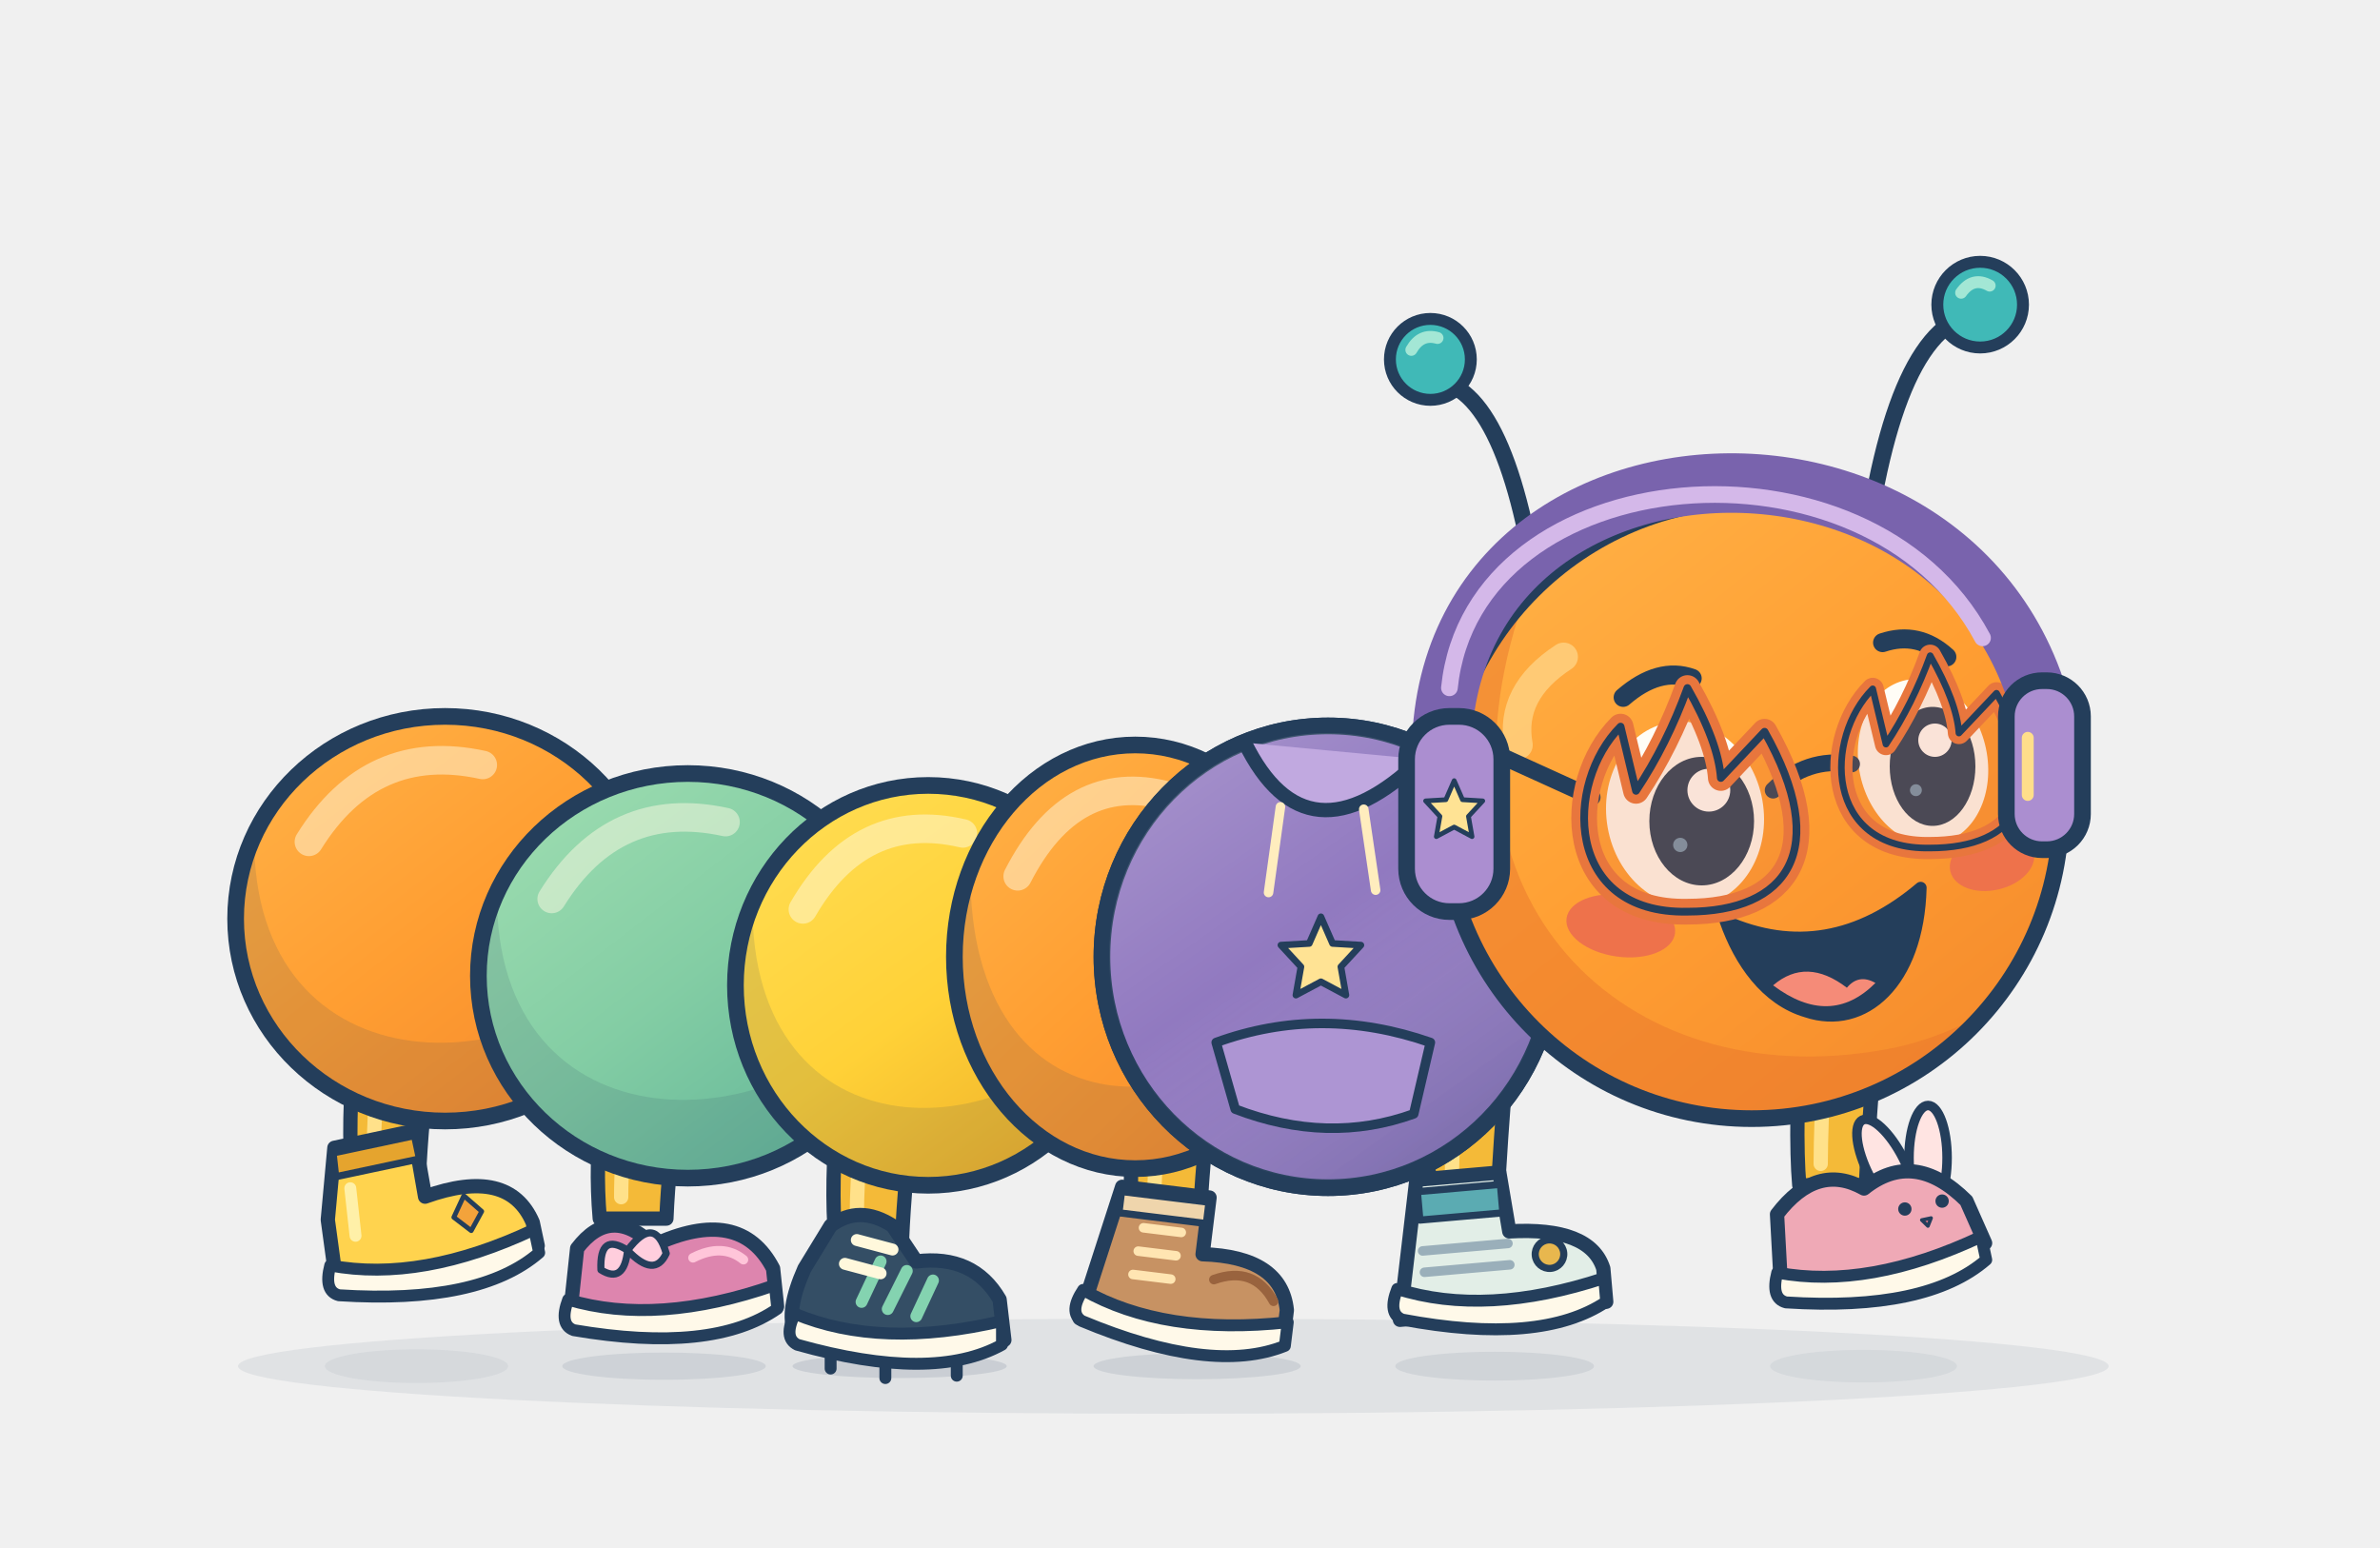
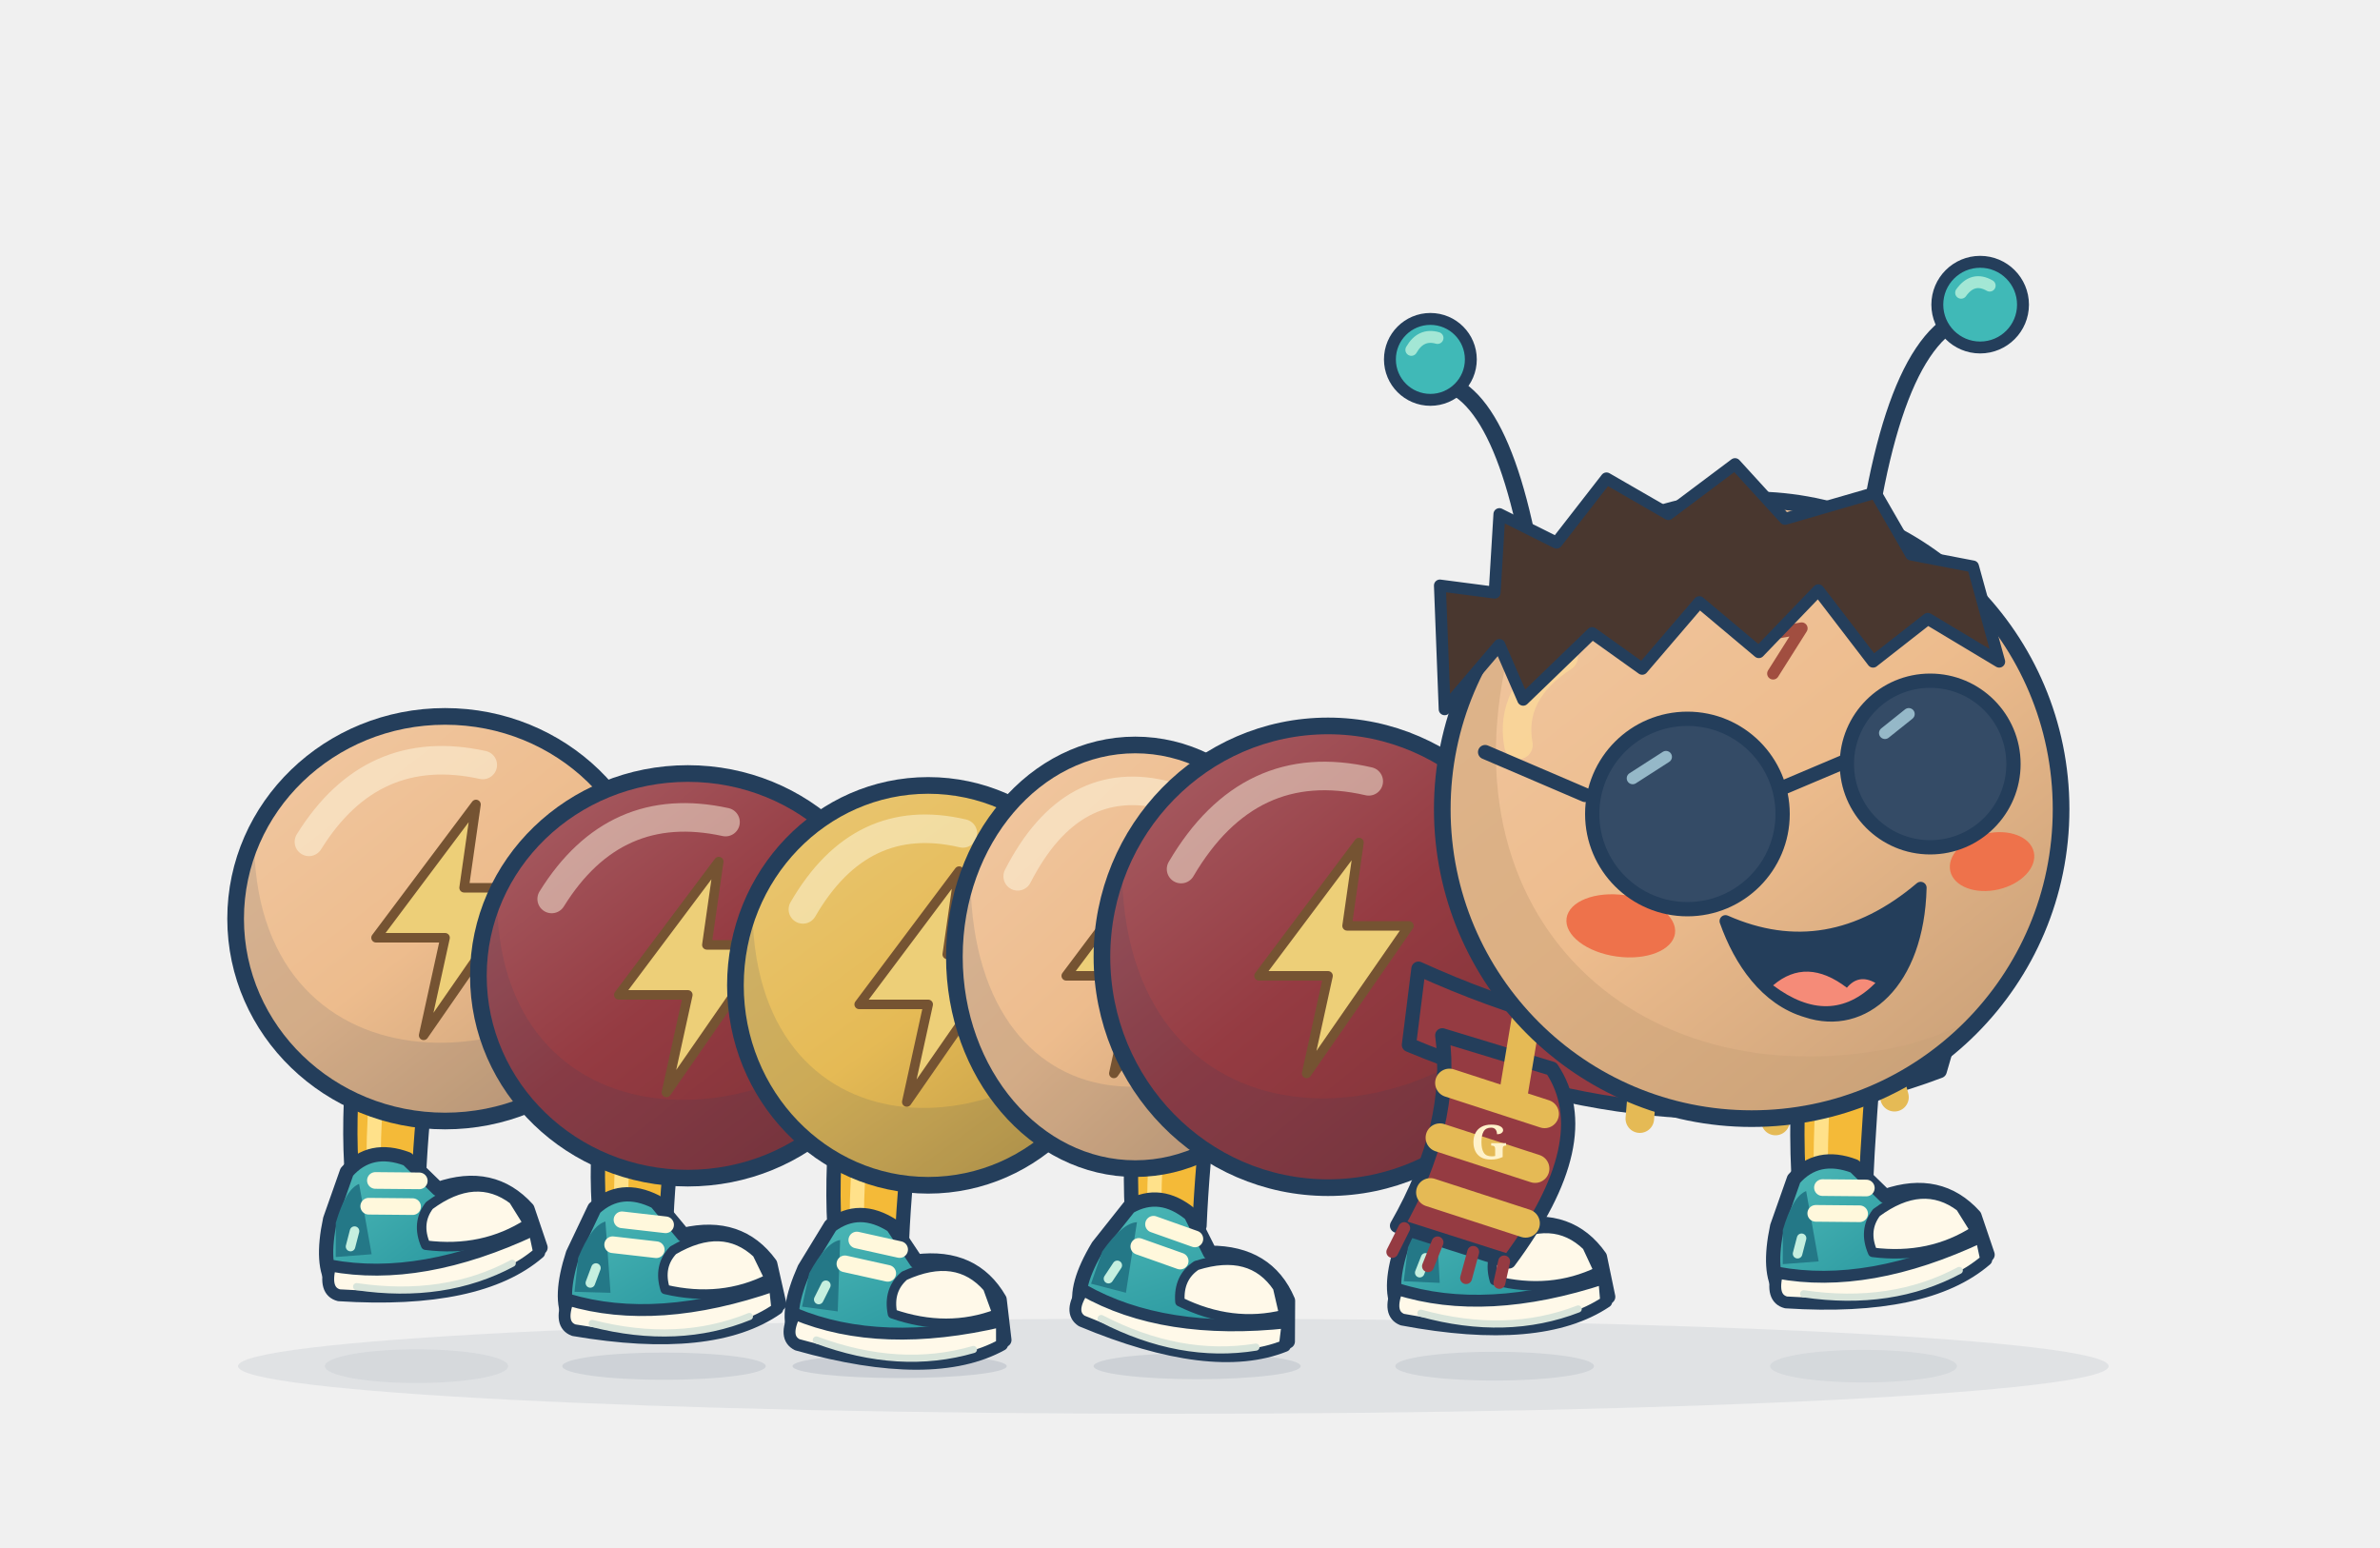
<svg xmlns="http://www.w3.org/2000/svg" width="1200" height="780" viewBox="0 0 1000 650" role="img" aria-labelledby="title desc">
  <defs>
    <linearGradient id="orange" x1="0" y1="0" x2=".8" y2="1">
-       <stop stop-color="#ffb449" />
-       <stop offset=".55" stop-color="#ff9e32" />
-       <stop offset="1" stop-color="#f58b2d" />
+       <stop stop-color="#f1c9a4" />
+       <stop offset=".55" stop-color="#edbc8d" />
+       <stop offset="1" stop-color="#c9a078" />
    </linearGradient>
    <linearGradient id="mint" x1="0" y1="0" x2=".8" y2="1">
-       <stop stop-color="#a1dfb2" />
-       <stop offset=".55" stop-color="#83cda4" />
-       <stop offset="1" stop-color="#64b699" />
+       <stop stop-color="#aa6268" />
+       <stop offset=".55" stop-color="#953b42" />
+       <stop offset="1" stop-color="#7f3238" />
    </linearGradient>
    <linearGradient id="yellow" x1="0" y1="0" x2=".7" y2="1">
-       <stop stop-color="#ffdf57" />
-       <stop offset=".6" stop-color="#ffd137" />
-       <stop offset="1" stop-color="#f0b32b" />
+       <stop stop-color="#eac877" />
+       <stop offset=".6" stop-color="#e5ba55" />
+       <stop offset="1" stop-color="#c39e48" />
    </linearGradient>
    <linearGradient id="shoe" x1="0" y1="0" x2=".7" y2="1">
      <stop stop-color="#4fbab8" />
      <stop offset="1" stop-color="#26949d" />
    </linearGradient>
    <linearGradient id="cap" x1="0" y1="0" x2="1" y2="1">
      <stop stop-color="#b4dc60" />
      <stop offset="1" stop-color="#85bb43" />
    </linearGradient>
    <clipPath id="face">
      <circle cx="736" cy="340" r="130" />
    </clipPath>
  </defs>
  <ellipse cx="493" cy="574" rx="393" ry="20" fill="#243e5b" opacity=".08" />
  <ellipse cx="175" cy="574" rx="38.5" ry="7.08" fill="#243e5b" opacity="0.055" />
  <ellipse cx="279" cy="574" rx="42.75" ry="5.72" fill="#243e5b" opacity="0.098" />
  <ellipse cx="378" cy="574" rx="45" ry="5" fill="#243e5b" opacity="0.12" />
  <ellipse cx="503" cy="574" rx="43.5" ry="5.48" fill="#243e5b" opacity="0.105" />
  <ellipse cx="628" cy="574" rx="41.75" ry="6.04" fill="#243e5b" opacity="0.087" />
  <ellipse cx="783" cy="574" rx="39.25" ry="6.84" fill="#243e5b" opacity="0.062" />
-   <g id="cape" />
  <g id="legs-and-sneakers">
    <g transform="translate(172 524)" stroke="#243e5b" stroke-linejoin="round" stroke-linecap="round">
      <path d="M-23 -84 L9 -84 Q5 -53 4 -29 L-24 -29 Q-26 -52 -23 -84Z" fill="#f4ba38" stroke-width="6" />
      <path d="M-13 -76 Q-15 -53 -15 -38" fill="none" stroke="#ffe18a" stroke-width="6" />
      <g transform="rotate(-12 -10 -32)">
-         <path d="M-29 -46 L5 -46 L4 -18 Q41 -23 46 2 L46 12 Q5 26 -40 10 L-38 -17Z" fill="#ffd34e" stroke-width="6" />
-         <path d="M-30 -44 L5 -44 L5 -34 L-31 -34Z" fill="#e5a42e" stroke-width="3" />
-         <path d="M-26 -28 l-2 20" stroke="#fff0a8" stroke-width="5" />
-         <path d="M-41 2 Q-5 17 46 5 L46 15 Q17 31 -40 15 Q-46 12 -41 2Z" fill="#fff9e9" stroke-width="5" />
-         <path d="M14 -7 l6 -8 6 8 -6 7Z" fill="#f3a33b" stroke-width="2" />
+         <path d="M-26 -35 Q-14 -44 0 -35 L10 -20 Q34 -23 45 -4 L47 13 Q20 27 -41 10 Q-45 1 -37 -17Z" fill="url(#shoe)" stroke-width="6" />
+         <path d="M-35 -15 Q-28 -28 -22 -29 L-23 1 L-38 -1Z" fill="#247887" stroke="none" />
+         <path d="M5 -14 Q27 -24 40 -9 L44 2 Q23 10 0 2 Q-2 -8 5 -14Z" fill="#fff9e9" stroke-width="4" />
+         <path d="M-41 2 Q-5 17 46 5 L46 15 Q17 31 -40 15 Q-46 12 -41 2Z" fill="#fff9e9" stroke-width="5" />
+         <path d="M-32 13 Q3 26 34 17" fill="none" stroke="#d8e4da" stroke-width="3" />
+         <path d="M-15 -29 l18 4 M-20 -19 l18 4" stroke="#fff8dc" stroke-width="7" />
+         <path d="M-28 -10 l-3 6" stroke="#c5efdf" stroke-width="4" />
      </g>
    </g>
    <g transform="translate(276 541)" stroke="#243e5b" stroke-linejoin="round" stroke-linecap="round">
      <path d="M-23 -76 L9 -76 Q5 -53 4 -29 L-24 -29 Q-26 -52 -23 -76Z" fill="#f4ba38" stroke-width="6" />
      <path d="M-13 -68 Q-15 -53 -15 -38" fill="none" stroke="#ffe18a" stroke-width="6" />
      <g transform="rotate(-6 -10 -32)">
-         <path d="M-35 -19 Q-19 -36 -3 -17 Q35 -30 46 -2 L46 14 Q1 28 -41 9Z" fill="#dd85ae" stroke-width="6" />
-         <path d="M-41 2 Q-5 17 46 5 L46 15 Q17 31 -40 15 Q-46 12 -41 2Z" fill="#fff9e9" stroke-width="5" />
-         <path d="M-14 -16 Q-25 -25 -26 -9 Q-17 -2 -14 -16 Q-1 -30 2 -13 Q-4 -3 -14 -16Z" fill="#ffcedd" stroke-width="3" />
-         <path d="M13 -10 Q26 -15 34 -7" fill="none" stroke="#ffc5d9" stroke-width="4" />
+         <path d="M-26 -35 Q-14 -44 0 -35 L10 -20 Q34 -23 45 -4 L47 13 Q20 27 -41 10 Q-45 1 -37 -17Z" fill="url(#shoe)" stroke-width="6" />
+         <path d="M-35 -15 Q-28 -28 -22 -29 L-23 1 L-38 -1Z" fill="#247887" stroke="none" />
+         <path d="M5 -14 Q27 -24 40 -9 L44 2 Q23 10 0 2 Q-2 -8 5 -14Z" fill="#fff9e9" stroke-width="4" />
+         <path d="M-41 2 Q-5 17 46 5 L46 15 Q17 31 -40 15 Q-46 12 -41 2Z" fill="#fff9e9" stroke-width="5" />
+         <path d="M-32 13 Q3 26 34 17" fill="none" stroke="#d8e4da" stroke-width="3" />
+         <path d="M-15 -29 l18 4 M-20 -19 l18 4" stroke="#fff8dc" stroke-width="7" />
+         <path d="M-28 -10 l-3 6" stroke="#c5efdf" stroke-width="4" />
      </g>
    </g>
    <g transform="translate(375 550)" stroke="#243e5b" stroke-linejoin="round" stroke-linecap="round">
      <path d="M-23 -85 L9 -85 Q5 -53 4 -29 L-24 -29 Q-26 -52 -23 -85Z" fill="#f4ba38" stroke-width="6" />
      <path d="M-13 -77 Q-15 -53 -15 -38" fill="none" stroke="#ffe18a" stroke-width="6" />
      <g transform="rotate(0 -10 -32)">
-         <path d="M-26 -35 Q-14 -44 0 -35 L10 -20 Q34 -23 45 -4 L47 13 Q20 27 -41 10 Q-45 1 -37 -17Z" fill="#344e65" stroke-width="6" />
-         <path d="M-41 2 Q-5 17 46 5 L46 15 Q17 31 -40 15 Q-46 12 -41 2Z" fill="#fff9e9" stroke-width="5" />
-         <path d="M-5 -20 l-8 17 M6 -16 l-8 16 M17 -12 l-7 15" stroke="#84d3b0" stroke-width="5" />
-         <path d="M-15 -29 l15 4 M-20 -19 l15 4" stroke="#fff8dc" stroke-width="5" />
-         <path d="M-26 20 v5 M-3 24 v5 M27 23 v5" stroke-width="5" />
+         <path d="M-26 -35 Q-14 -44 0 -35 L10 -20 Q34 -23 45 -4 L47 13 Q20 27 -41 10 Q-45 1 -37 -17Z" fill="url(#shoe)" stroke-width="6" />
+         <path d="M-35 -15 Q-28 -28 -22 -29 L-23 1 L-38 -1Z" fill="#247887" stroke="none" />
+         <path d="M5 -14 Q27 -24 40 -9 L44 2 Q23 10 0 2 Q-2 -8 5 -14Z" fill="#fff9e9" stroke-width="4" />
+         <path d="M-41 2 Q-5 17 46 5 L46 15 Q17 31 -40 15 Q-46 12 -41 2Z" fill="#fff9e9" stroke-width="5" />
+         <path d="M-32 13 Q3 26 34 17" fill="none" stroke="#d8e4da" stroke-width="3" />
+         <path d="M-15 -29 l18 4 M-20 -19 l18 4" stroke="#fff8dc" stroke-width="7" />
+         <path d="M-28 -10 l-3 6" stroke="#c5efdf" stroke-width="4" />
      </g>
    </g>
    <g transform="translate(500 544)" stroke="#243e5b" stroke-linejoin="round" stroke-linecap="round">
      <path d="M-23 -89 L9 -89 Q5 -53 4 -29 L-24 -29 Q-26 -52 -23 -89Z" fill="#f4ba38" stroke-width="6" />
      <path d="M-13 -81 Q-15 -53 -15 -38" fill="none" stroke="#ffe18a" stroke-width="6" />
      <g transform="rotate(7 -10 -32)">
-         <path d="M-30 -43 H7 V-19 Q40 -22 45 0 V14 H-41Z" fill="#c79263" stroke-width="6" />
-         <path d="M-41 2 Q-5 17 46 5 L46 15 Q17 31 -40 15 Q-46 12 -41 2Z" fill="#fff9e9" stroke-width="5" />
-         <path d="M-30 -41 H7 V-32 H-30Z" fill="#efd5ac" stroke-width="3" />
-         <path d="M-19 -27 h16 M-20 -17 h16 M-21 -7 h16" stroke="#ffe5b2" stroke-width="4" />
-         <path d="M13 -9 Q29 -17 39 -3" fill="none" stroke="#99633e" stroke-width="4" />
+         <path d="M-26 -35 Q-14 -44 0 -35 L10 -20 Q34 -23 45 -4 L47 13 Q20 27 -41 10 Q-45 1 -37 -17Z" fill="url(#shoe)" stroke-width="6" />
+         <path d="M-35 -15 Q-28 -28 -22 -29 L-23 1 L-38 -1Z" fill="#247887" stroke="none" />
+         <path d="M5 -14 Q27 -24 40 -9 L44 2 Q23 10 0 2 Q-2 -8 5 -14Z" fill="#fff9e9" stroke-width="4" />
+         <path d="M-41 2 Q-5 17 46 5 L46 15 Q17 31 -40 15 Q-46 12 -41 2Z" fill="#fff9e9" stroke-width="5" />
+         <path d="M-32 13 Q3 26 34 17" fill="none" stroke="#d8e4da" stroke-width="3" />
+         <path d="M-15 -29 l18 4 M-20 -19 l18 4" stroke="#fff8dc" stroke-width="7" />
+         <path d="M-28 -10 l-3 6" stroke="#c5efdf" stroke-width="4" />
      </g>
    </g>
    <g transform="translate(625 537)" stroke="#243e5b" stroke-linejoin="round" stroke-linecap="round">
      <path d="M-23 -102 L9 -102 Q5 -53 4 -29 L-24 -29 Q-26 -52 -23 -102Z" fill="#f4ba38" stroke-width="6" />
      <path d="M-13 -94 Q-15 -53 -15 -38" fill="none" stroke="#ffe18a" stroke-width="6" />
      <g transform="rotate(-5 -10 -32)">
-         <path d="M-29 -43 H6 L8 -18 Q42 -17 46 1 V15 H-41Z" fill="#e2eee7" stroke-width="6" />
-         <path d="M-29 -38 H6 V-26 H-29Z" fill="#5babb2" stroke-width="3" />
-         <path d="M-41 2 Q-5 17 46 5 L46 15 Q17 31 -40 15 Q-46 12 -41 2Z" fill="#fff9e9" stroke-width="5" />
-         <path d="M-29 -13 h36 M-29 -4 h36" stroke="#9aafba" stroke-width="4" />
-         <circle cx="24" cy="-7" r="6" fill="#e8b74e" stroke-width="3" />
+         <path d="M-26 -35 Q-14 -44 0 -35 L10 -20 Q34 -23 45 -4 L47 13 Q20 27 -41 10 Q-45 1 -37 -17Z" fill="url(#shoe)" stroke-width="6" />
+         <path d="M-35 -15 Q-28 -28 -22 -29 L-23 1 L-38 -1Z" fill="#247887" stroke="none" />
+         <path d="M5 -14 Q27 -24 40 -9 L44 2 Q23 10 0 2 Q-2 -8 5 -14Z" fill="#fff9e9" stroke-width="4" />
+         <path d="M-41 2 Q-5 17 46 5 L46 15 Q17 31 -40 15 Q-46 12 -41 2Z" fill="#fff9e9" stroke-width="5" />
+         <path d="M-32 13 Q3 26 34 17" fill="none" stroke="#d8e4da" stroke-width="3" />
+         <path d="M-15 -29 l18 4 M-20 -19 l18 4" stroke="#fff8dc" stroke-width="7" />
+         <path d="M-28 -10 l-3 6" stroke="#c5efdf" stroke-width="4" />
      </g>
    </g>
    <g transform="translate(780 527)" stroke="#243e5b" stroke-linejoin="round" stroke-linecap="round">
      <path d="M-23 -102 L9 -102 Q5 -53 4 -29 L-24 -29 Q-26 -52 -23 -102Z" fill="#f4ba38" stroke-width="6" />
      <path d="M-13 -94 Q-15 -53 -15 -38" fill="none" stroke="#ffe18a" stroke-width="6" />
      <g transform="rotate(-12 -10 -32)">
-         <ellipse cx="13" cy="-32" rx="8" ry="22" fill="#ffe4e2" stroke-width="4" transform="rotate(-15 13 -32)" />
-         <ellipse cx="31" cy="-32" rx="8" ry="22" fill="#ffe4e2" stroke-width="4" transform="rotate(12 31 -32)" />
-         <path d="M-36 -22 Q-15 -40 2 -25 Q26 -37 43 -11 L47 8 Q9 27 -41 10Z" fill="#efa9b6" stroke-width="6" />
-         <path d="M-41 2 Q-5 17 46 5 L46 15 Q17 31 -40 15 Q-46 12 -41 2Z" fill="#fff9e9" stroke-width="5" />
-         <circle cx="17" cy="-13" r="2.8" fill="#243e5b" stroke="none" />
-         <circle cx="33" cy="-13" r="2.8" fill="#243e5b" stroke="none" />
-         <path d="M23 -7 l4 0 -2 3Z" fill="#e77787" stroke-width="1.5" />
+         <path d="M-26 -35 Q-14 -44 0 -35 L10 -20 Q34 -23 45 -4 L47 13 Q20 27 -41 10 Q-45 1 -37 -17Z" fill="url(#shoe)" stroke-width="6" />
+         <path d="M-35 -15 Q-28 -28 -22 -29 L-23 1 L-38 -1Z" fill="#247887" stroke="none" />
+         <path d="M5 -14 Q27 -24 40 -9 L44 2 Q23 10 0 2 Q-2 -8 5 -14Z" fill="#fff9e9" stroke-width="4" />
+         <path d="M-41 2 Q-5 17 46 5 L46 15 Q17 31 -40 15 Q-46 12 -41 2Z" fill="#fff9e9" stroke-width="5" />
+         <path d="M-32 13 Q3 26 34 17" fill="none" stroke="#d8e4da" stroke-width="3" />
+         <path d="M-15 -29 l18 4 M-20 -19 l18 4" stroke="#fff8dc" stroke-width="7" />
+         <path d="M-28 -10 l-3 6" stroke="#c5efdf" stroke-width="4" />
      </g>
    </g>
  </g>
  <g id="body">
    <g id="tail" transform="translate(187 386)">
      <defs>
        <clipPath id="clip-tail">
          <ellipse rx="88" ry="85" />
        </clipPath>
      </defs>
      <ellipse rx="88" ry="85" fill="url(#orange)" />
      <g clip-path="url(#clip-tail)">
+         <g stroke="#243e5b" stroke-width="6" stroke-linejoin="round" stroke-linecap="round">
+           <path d="M13 -48 L-29 8 H0 L-9 49 L34 -13 H8Z" fill="#edcf78" stroke="#755332" stroke-width="4" />
+         </g>
        <path d="M-79.2 -51 C-92.4 68 26.4 76.5 83.6 12.75 L123.2 110.5 H-123.2Z" fill="#243e5b" opacity=".13" />
        <path d="M-57.2 -32.3 Q-30.8 -74.8 15.84 -64.6" fill="none" stroke="#fffbe3" stroke-opacity=".48" stroke-width="12" stroke-linecap="round" />
      </g>
      <ellipse rx="88" ry="85" fill="none" stroke="#243e5b" stroke-width="7" />
    </g>
    <g id="mint-back" transform="translate(289 410)">
      <defs>
        <clipPath id="clip-mint-back">
          <ellipse rx="88" ry="85" />
        </clipPath>
      </defs>
      <ellipse rx="88" ry="85" fill="url(#mint)" />
      <g clip-path="url(#clip-mint-back)">
+         <g stroke="#243e5b" stroke-width="6" stroke-linejoin="round" stroke-linecap="round">
+           <path d="M13 -48 L-29 8 H0 L-9 49 L34 -13 H8Z" fill="#edcf78" stroke="#755332" stroke-width="4" />
+         </g>
        <path d="M-79.2 -51 C-92.4 68 26.4 76.5 83.6 12.75 L123.2 110.5 H-123.2Z" fill="#243e5b" opacity=".13" />
        <path d="M-57.2 -32.3 Q-30.8 -74.8 15.84 -64.6" fill="none" stroke="#fffbe3" stroke-opacity=".48" stroke-width="12" stroke-linecap="round" />
      </g>
      <ellipse rx="88" ry="85" fill="none" stroke="#243e5b" stroke-width="7" />
    </g>
    <g id="yellow-middle" transform="translate(390 414)">
      <defs>
        <clipPath id="clip-yellow-middle">
          <ellipse rx="81" ry="84" />
        </clipPath>
      </defs>
      <ellipse rx="81" ry="84" fill="url(#yellow)" />
      <g clip-path="url(#clip-yellow-middle)">
+         <g stroke="#243e5b" stroke-width="6" stroke-linejoin="round" stroke-linecap="round">
+           <path d="M13 -48 L-29 8 H0 L-9 49 L34 -13 H8Z" fill="#edcf78" stroke="#755332" stroke-width="4" />
+         </g>
        <path d="M-72.9 -50.4 C-85.05 67.2 24.3 75.6 76.95 12.6 L113.4 109.2 H-113.4Z" fill="#243e5b" opacity=".13" />
        <path d="M-52.65 -31.92 Q-28.35 -73.92 14.58 -63.84" fill="none" stroke="#fffbe3" stroke-opacity=".48" stroke-width="12" stroke-linecap="round" />
      </g>
      <ellipse rx="81" ry="84" fill="none" stroke="#243e5b" stroke-width="7" />
    </g>
    <g id="orange-middle" transform="translate(477 402)">
      <defs>
        <clipPath id="clip-orange-middle">
          <ellipse rx="76" ry="89" />
        </clipPath>
      </defs>
      <ellipse rx="76" ry="89" fill="url(#orange)" />
      <g clip-path="url(#clip-orange-middle)">
+         <g stroke="#243e5b" stroke-width="6" stroke-linejoin="round" stroke-linecap="round">
+           <path d="M13 -48 L-29 8 H0 L-9 49 L34 -13 H8Z" fill="#edcf78" stroke="#755332" stroke-width="4" />
+         </g>
        <path d="M-68.4 -53.4 C-79.8 71.2 22.8 80.1 72.2 13.35 L106.4 115.7 H-106.4Z" fill="#243e5b" opacity=".13" />
        <path d="M-49.4 -33.82 Q-26.6 -78.32 13.68 -67.64" fill="none" stroke="#fffbe3" stroke-opacity=".48" stroke-width="12" stroke-linecap="round" />
      </g>
      <ellipse rx="76" ry="89" fill="none" stroke="#243e5b" stroke-width="7" />
    </g>
    <g id="mint-front" transform="translate(558 402)">
      <defs>
        <clipPath id="clip-mint-front">
          <ellipse rx="95" ry="97" />
        </clipPath>
      </defs>
      <ellipse rx="95" ry="97" fill="url(#mint)" />
      <g clip-path="url(#clip-mint-front)">
+         <g stroke="#243e5b" stroke-width="6" stroke-linejoin="round" stroke-linecap="round">
+           <path d="M13 -48 L-29 8 H0 L-9 49 L34 -13 H8Z" fill="#edcf78" stroke="#755332" stroke-width="4" />
+         </g>
        <path d="M-85.5 -58.2 C-99.75 77.6 28.5 87.3 90.25 14.55 L133 126.1 H-133Z" fill="#243e5b" opacity=".13" />
        <path d="M-61.75 -36.86 Q-33.25 -85.36 17.1 -73.72" fill="none" stroke="#fffbe3" stroke-opacity=".48" stroke-width="12" stroke-linecap="round" />
      </g>
      <ellipse rx="95" ry="97" fill="none" stroke="#243e5b" stroke-width="7" />
    </g>
  </g>
  <g id="antennae" stroke="#243e5b" stroke-width="7" stroke-linecap="round">
    <path d="M649 275 Q638 172 608 161 M780 265 Q790 150 823 134" fill="none" />
    <circle cx="601" cy="151" r="17" fill="#40b9b7" stroke-width="5" />
    <circle cx="832" cy="128" r="18" fill="#40b9b7" stroke-width="5" />
    <path d="M593 147 Q597 140 604 142 M824 123 Q829 116 836 120" fill="none" stroke="#a3e7d5" stroke-width="5" />
  </g>
-   <g id="clothing">
-     <g stroke="#243e5b" stroke-width="7" stroke-linejoin="round" stroke-linecap="round">
-       <ellipse cx="558" cy="402" rx="95" ry="97" fill="#9179c0" />
-       <defs>
-         <linearGradient id="garment-light" x1="0" y1="0" x2=".7" y2="1">
-           <stop stop-color="#fff" stop-opacity=".22" />
-           <stop offset=".5" stop-color="#fff" stop-opacity="0" />
-           <stop offset="1" stop-color="#243e5b" stop-opacity=".18" />
-         </linearGradient>
-       </defs>
-       <ellipse cx="558" cy="402" rx="92" ry="94" fill="url(#garment-light)" stroke="none" />
-       <path d="M523 312 Q549 365 597 319" fill="#c1a9e0" stroke-width="6" />
-       <path d="M538 339 l-5 36 M573 340 l5 34" stroke="#ffedbe" stroke-width="4" />
-       <path d="M511 438 Q555 422 601 438 L594 468 Q558 481 519 466Z" fill="#ad95d3" stroke-width="4" />
-       <path transform="translate(555 402) scale(0.7)" d="M0 -24 L7 -8 L24 -7 L12 6 L15 23 L0 15 L-15 23 L-12 6 L-24 -7 L-7 -8Z" fill="#ffe394" stroke-width="4" />
-     </g>
-   </g>
-   <g id="backpack" />
+   <g id="back-accessory" data-item="espalda-gryffindor">
+     <g stroke="#243e5b" stroke-width="6" stroke-linejoin="round" stroke-linecap="round">
+       <path d="M596 407 Q715 461 822 426 L815 450 Q712 489 592 439Z" fill="#953b42" />
+       <path d="M606 435 Q611 473 587 515 L634 530 Q672 479 652 449Z" fill="#953b42" />
+       <path d="M609 455 l40 13" stroke="#e5ba55" stroke-width="12" />
+       <path d="M605 478 l40 13" stroke="#e5ba55" stroke-width="12" />
+       <path d="M601 501 l40 13" stroke="#e5ba55" stroke-width="12" />
+       <path d="M641 429 l-5 30 M691 446 l-2 24 M743 449 l3 22 M790 438 l6 23" stroke="#e5ba55" stroke-width="12" />
+       <path d="M590 516 l-5 10 M604 522 l-4 10 M619 526 l-3 11 M632 530 l-2 9" stroke="#953b42" stroke-width="5" />
+       <text x="618" y="487" font-family="serif" font-size="20" font-weight="bold" fill="#fff2ca" stroke="none">G</text>
+     </g>
+   </g>
  <g id="head" stroke-linecap="round" stroke-linejoin="round">
    <circle cx="736" cy="340" r="130" fill="url(#orange)" />
    <g clip-path="url(#face)">
-       <path d="M638 259 C599 382 686 463 797 440 C836 431 862 408 877 382 L889 496 L588 499 L580 240Z" fill="#e8752b" opacity=".48" />
+       <path d="M638 259 C599 382 686 463 797 440 C836 431 862 408 877 382 L889 496 L588 499 L580 240Z" fill="#c9a078" opacity=".48" />
      <path d="M638 313 Q634 291 657 276" fill="none" stroke="#ffe09a" stroke-width="12" opacity=".6" />
    </g>
    <circle cx="736" cy="340" r="130" fill="none" stroke="#243e5b" stroke-width="7" />
-     <g id="eyes">
-       <ellipse cx="708" cy="342" rx="33" ry="39" fill="#fffdf6" transform="rotate(-10 708 342)" />
-       <ellipse cx="808" cy="320" rx="27" ry="35" fill="#fffdf6" transform="rotate(-12 808 320)" />
-       <ellipse cx="715" cy="345" rx="22" ry="27" fill="#243e5b" />
-       <ellipse cx="812" cy="322" rx="18" ry="25" fill="#243e5b" />
-       <circle cx="718" cy="332" r="9" fill="white" />
-       <circle cx="813" cy="311" r="7" fill="white" />
-       <circle cx="706" cy="355" r="3" fill="#6b94b1" />
-       <circle cx="805" cy="332" r="2.5" fill="#6b94b1" />
-       <path d="M682 293 Q697 280 711 285 M791 270 Q806 265 818 276" fill="none" stroke="#243e5b" stroke-width="8" />
-     </g>
+     <g id="eyes" data-hidden="accessory" />
    <ellipse cx="681" cy="389" rx="23" ry="13" fill="#ee724b" transform="rotate(8 681 389)" />
    <ellipse cx="837" cy="362" rx="18" ry="12" fill="#ee724b" transform="rotate(-13 837 362)" />
    <g id="mouth">
      <path d="M725 387 Q768 406 807 373 C806 413 783 433 759 425 C742 420 731 404 725 387Z" fill="#243e5b" stroke="#243e5b" stroke-width="5" />
      <path d="M745 414 Q759 402 776 415 Q781 409 788 413 Q769 432 745 414Z" fill="#f58b78" />
    </g>
  </g>
  <g id="face-accessory">
-     <g stroke="#243e5b" stroke-width="7" stroke-linejoin="round" stroke-linecap="round">
-       <path d="M669 335 L625 315 M745 332 Q759 318 778 321" fill="none" />
-       <g transform="translate(709 342) scale(1.08)">
-         <path d="M0 38 C-48 39 -48 -12 -26 -34 L-20 -9 Q-8 -27 0 -49 Q12 -28 13 -14 L30 -32 C56 14 39 38 0 38Z" fill="#e8763d" fill-opacity=".20" stroke="#e8763d" stroke-width="10" />
-         <path d="M0 38 C-48 39 -48 -12 -26 -34 L-20 -9 Q-8 -27 0 -49 Q12 -28 13 -14 L30 -32 C56 14 39 38 0 38Z" fill="none" stroke-width="3" />
-       </g>
-       <g transform="translate(811 321) scale(0.9288)">
-         <path d="M0 38 C-48 39 -48 -12 -26 -34 L-20 -9 Q-8 -27 0 -49 Q12 -28 13 -14 L30 -32 C56 14 39 38 0 38Z" fill="#e8763d" fill-opacity=".20" stroke="#e8763d" stroke-width="10" />
-         <path d="M0 38 C-48 39 -48 -12 -26 -34 L-20 -9 Q-8 -27 0 -49 Q12 -28 13 -14 L30 -32 C56 14 39 38 0 38Z" fill="none" stroke-width="3" />
-       </g>
+     <g stroke="#243e5b" stroke-width="6" stroke-linejoin="round" stroke-linecap="round">
+       <path d="M666 334 L624 316 M749 331 L775 320" fill="none" />
+       <circle cx="709" cy="342" r="40" fill="#344b66" />
+       <circle cx="811" cy="321" r="35" fill="#344b66" />
+       <path d="M686 327 l14 -9 M792 308 l10 -8" stroke="#95b8c8" stroke-width="5" />
+       <path d="M755 250 l-15 17 17 -3 -12 19" fill="none" stroke="#a14e40" stroke-width="5" />
    </g>
  </g>
  <g id="jockey">
-     <g stroke="#243e5b" stroke-width="7" stroke-linejoin="round" stroke-linecap="round">
-       <path d="M607 337 C585 166 846 156 862 322" fill="none" stroke="#7963ad" stroke-width="25" />
-       <path d="M609 289 C619 192 785 178 833 268" fill="none" stroke="#d4b8e9" stroke-width="7" />
-       <rect x="591" y="301" width="40" height="82" rx="18" fill="#ab8ed0" />
-       <rect x="843" y="286" width="32" height="71" rx="15" fill="#ab8ed0" />
-       <path transform="translate(611 340) scale(0.5)" d="M0 -24 L7 -8 L24 -7 L12 6 L15 23 L0 15 L-15 23 L-12 6 L-24 -7 L-7 -8Z" fill="#ffe394" stroke-width="4" />
-       <path d="M852 310 v24" stroke="#ffde8a" stroke-width="5" />
+     <g stroke="#243e5b" stroke-width="6" stroke-linejoin="round" stroke-linecap="round">
+       <path d="M607 298 L605 246 L628 249 L630 216 L654 228 L675 201 L701 216 L729 195 L750 218 L788 207 L803 233 L829 238 L840 278 L810 260 L787 278 L764 248 L739 274 L714 253 L690 281 L669 266 L640 294 L630 271Z" fill="#49372f" stroke-width="5" />
    </g>
  </g>
</svg>
